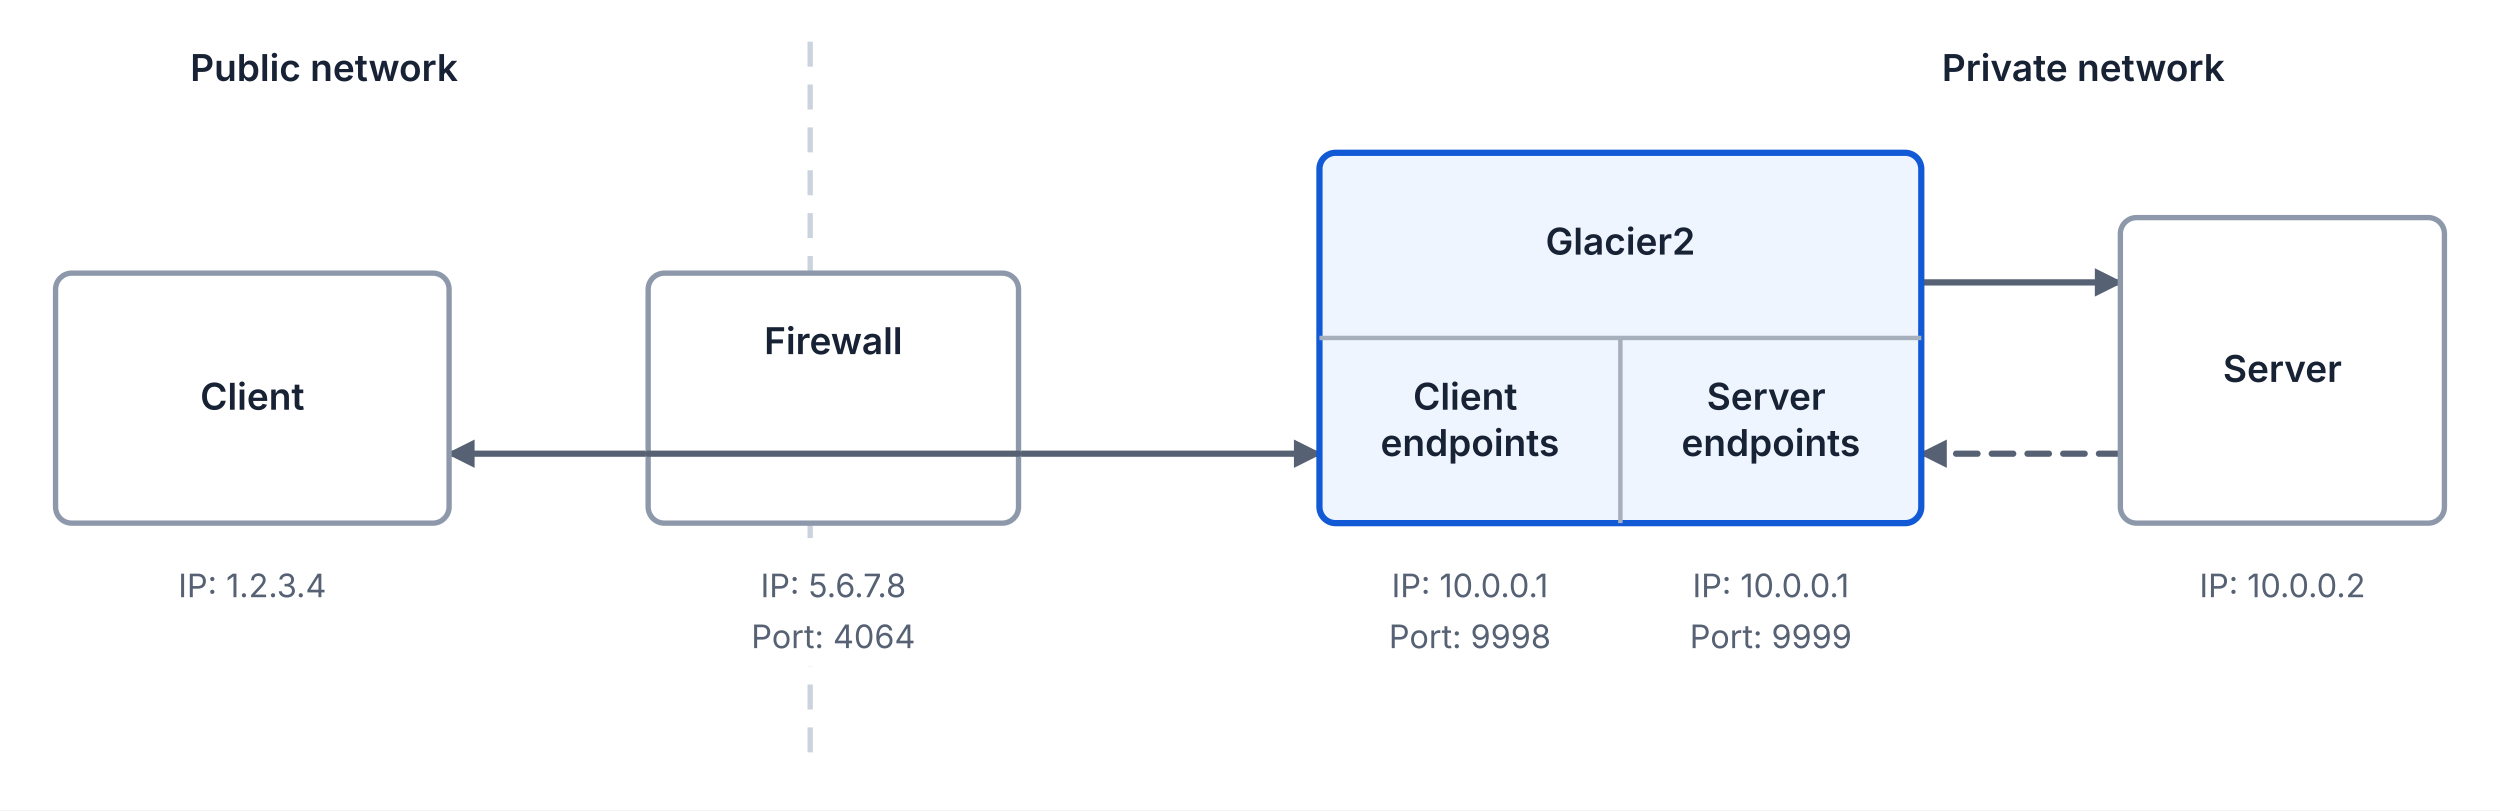
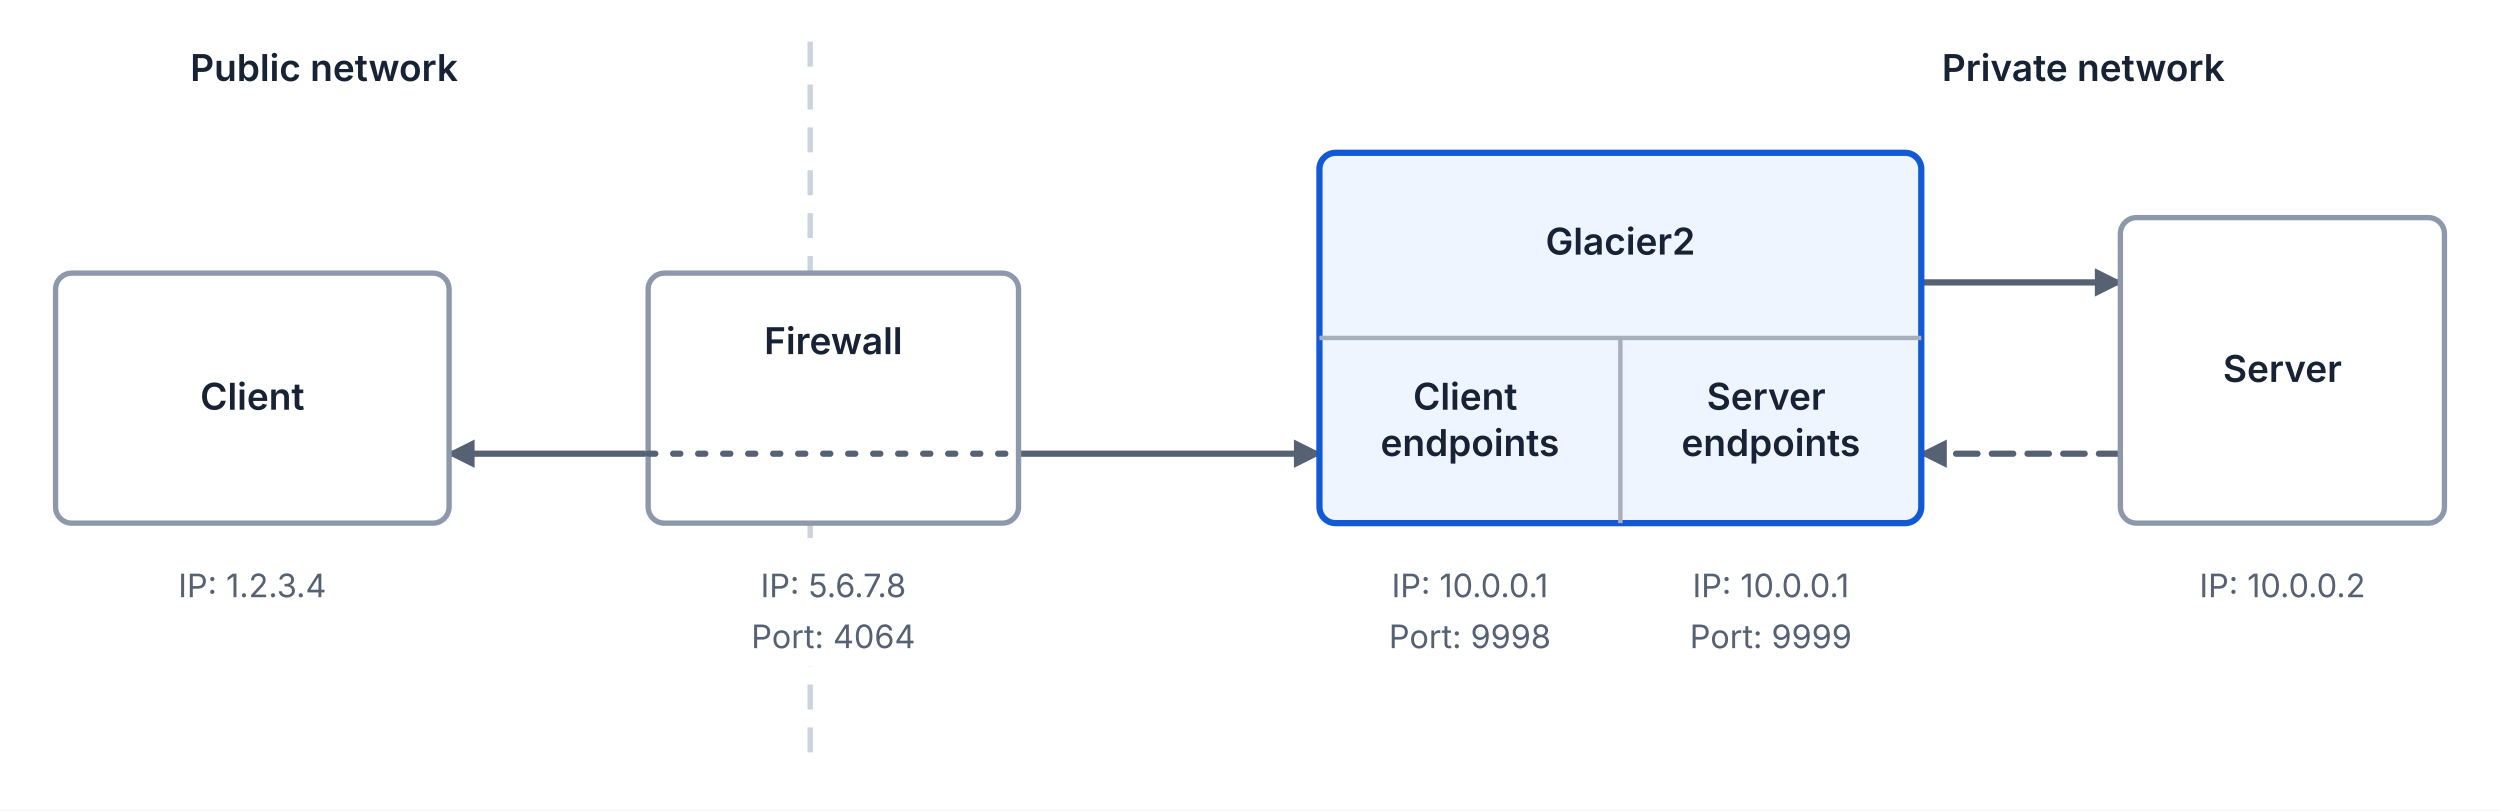
<svg xmlns="http://www.w3.org/2000/svg" width="700" height="226.85" viewBox="0 0 1080 350" role="img" aria-labelledby="title description">
  <defs>
    <marker id="arrow" viewBox="0 0 8 8" refX="7.2" refY="4" markerWidth="7" markerHeight="7" orient="auto-start-reverse">
      <path d="M 0 0 L 8 4 L 0 8 Z" fill="#566174" />
    </marker>
  </defs>
  <style>
    text {
      fill: #182235;
      font-family: Inter, ui-sans-serif, system-ui, -apple-system, BlinkMacSystemFont, "Segoe UI", sans-serif;
    }
    .label {
      font-size: 16px;
      font-weight: 600;
      text-anchor: middle;
    }
    .annotation {
      fill: #566174;
      font-size: 14px;
      text-anchor: middle;
    }
    .application {
      fill: #ffffff;
      stroke: #8d99aa;
      stroke-width: 1.5;
    }
    .runtime {
      fill: #eef5ff;
      stroke: #1259d6;
      stroke-width: 1.75;
    }
    .boundary {
      fill: #fbfcfe;
      stroke: #cbd3de;
      stroke-width: 1.5;
      stroke-dasharray: 7 5;
    }
    .connector {
      fill: none;
      stroke: #566174;
      stroke-width: 1.75;
      stroke-linecap: round;
      stroke-linejoin: round;
    }
    .one-way {
      marker-end: url(#arrow);
    }
    .two-way {
      marker-start: url(#arrow);
      marker-end: url(#arrow);
    }
+     .through-firewall {
+       stroke-dasharray: 2 5;
+     }
    .callback {
      stroke-dasharray: 6 4;
      marker-end: url(#arrow);
    }
    .divider {
      fill: none;
      stroke: #a6afbc;
      stroke-width: 1.25;
    }
  </style>
  <rect width="1080" height="350" fill="#ffffff" />
  <g id="boundaries" aria-hidden="true">
    <path class="boundary" d="M 350 18 V 330" vector-effect="non-scaling-stroke" />
  </g>
  <g id="connectors" aria-hidden="true">
    <path class="connector two-way" d="M 194 196 H 570" vector-effect="non-scaling-stroke" />
    <path class="connector one-way" d="M 830 122 H 916" vector-effect="non-scaling-stroke" />
    <path class="connector callback" d="M 916 196 L 830 196" vector-effect="non-scaling-stroke" />
  </g>
  <g id="components" aria-hidden="true">
    <rect class="application" x="24" y="118" width="170" height="108" rx="7" vector-effect="non-scaling-stroke" />
    <rect class="application" x="280" y="118" width="160" height="108" rx="7" vector-effect="non-scaling-stroke" />
    <rect class="runtime" x="570" y="66" width="260" height="160" rx="7" vector-effect="non-scaling-stroke" />
    <path class="divider" d="M 570 146 H 830 M 700.0 146 V 226" vector-effect="non-scaling-stroke" />
    <rect class="application" x="916" y="94" width="140" height="132" rx="7" vector-effect="non-scaling-stroke" />
-     <path class="connector" d="M 280 196 H 440" vector-effect="non-scaling-stroke" />
+     <path class="connector through-firewall" d="M 280 196 H 440" vector-effect="non-scaling-stroke" />
  </g>
  <g id="labels">
    <text class="label" x="140" y="35">Public network</text>
    <text class="label" x="900" y="35">Private network</text>
    <text class="label" x="109.0" y="177.0">Client</text>
    <text class="label" x="360" y="153">Firewall</text>
    <text class="label" x="700.0" y="110">Glacier2</text>
    <text class="label" x="635.0" y="177">
      <tspan x="635.0" dy="0">Client</tspan>
      <tspan x="635.0" dy="20">endpoints</tspan>
    </text>
    <text class="label" x="765.0" y="177">
      <tspan x="765.0" dy="0">Server</tspan>
      <tspan x="765.0" dy="20">endpoints</tspan>
    </text>
    <text class="label" x="986.0" y="165.0">Server</text>
    <text class="annotation" x="109" y="258">IP: 1.2.3.4</text>
    <rect x="300" y="240" width="120" height="48" rx="4" fill="#ffffff" />
    <text class="annotation" x="360" y="258">IP: 5.6.7.8</text>
    <text class="annotation" x="360" y="280">Port: 4064</text>
    <text class="annotation" x="635" y="258">IP: 10.0.0.1</text>
    <text class="annotation" x="635" y="280">Port: 9998</text>
    <text class="annotation" x="765" y="258">IP: 10.0.0.1</text>
    <text class="annotation" x="765" y="280">Port: 9999</text>
    <text class="annotation" x="986" y="258">IP: 10.0.0.2</text>
  </g>
</svg>
